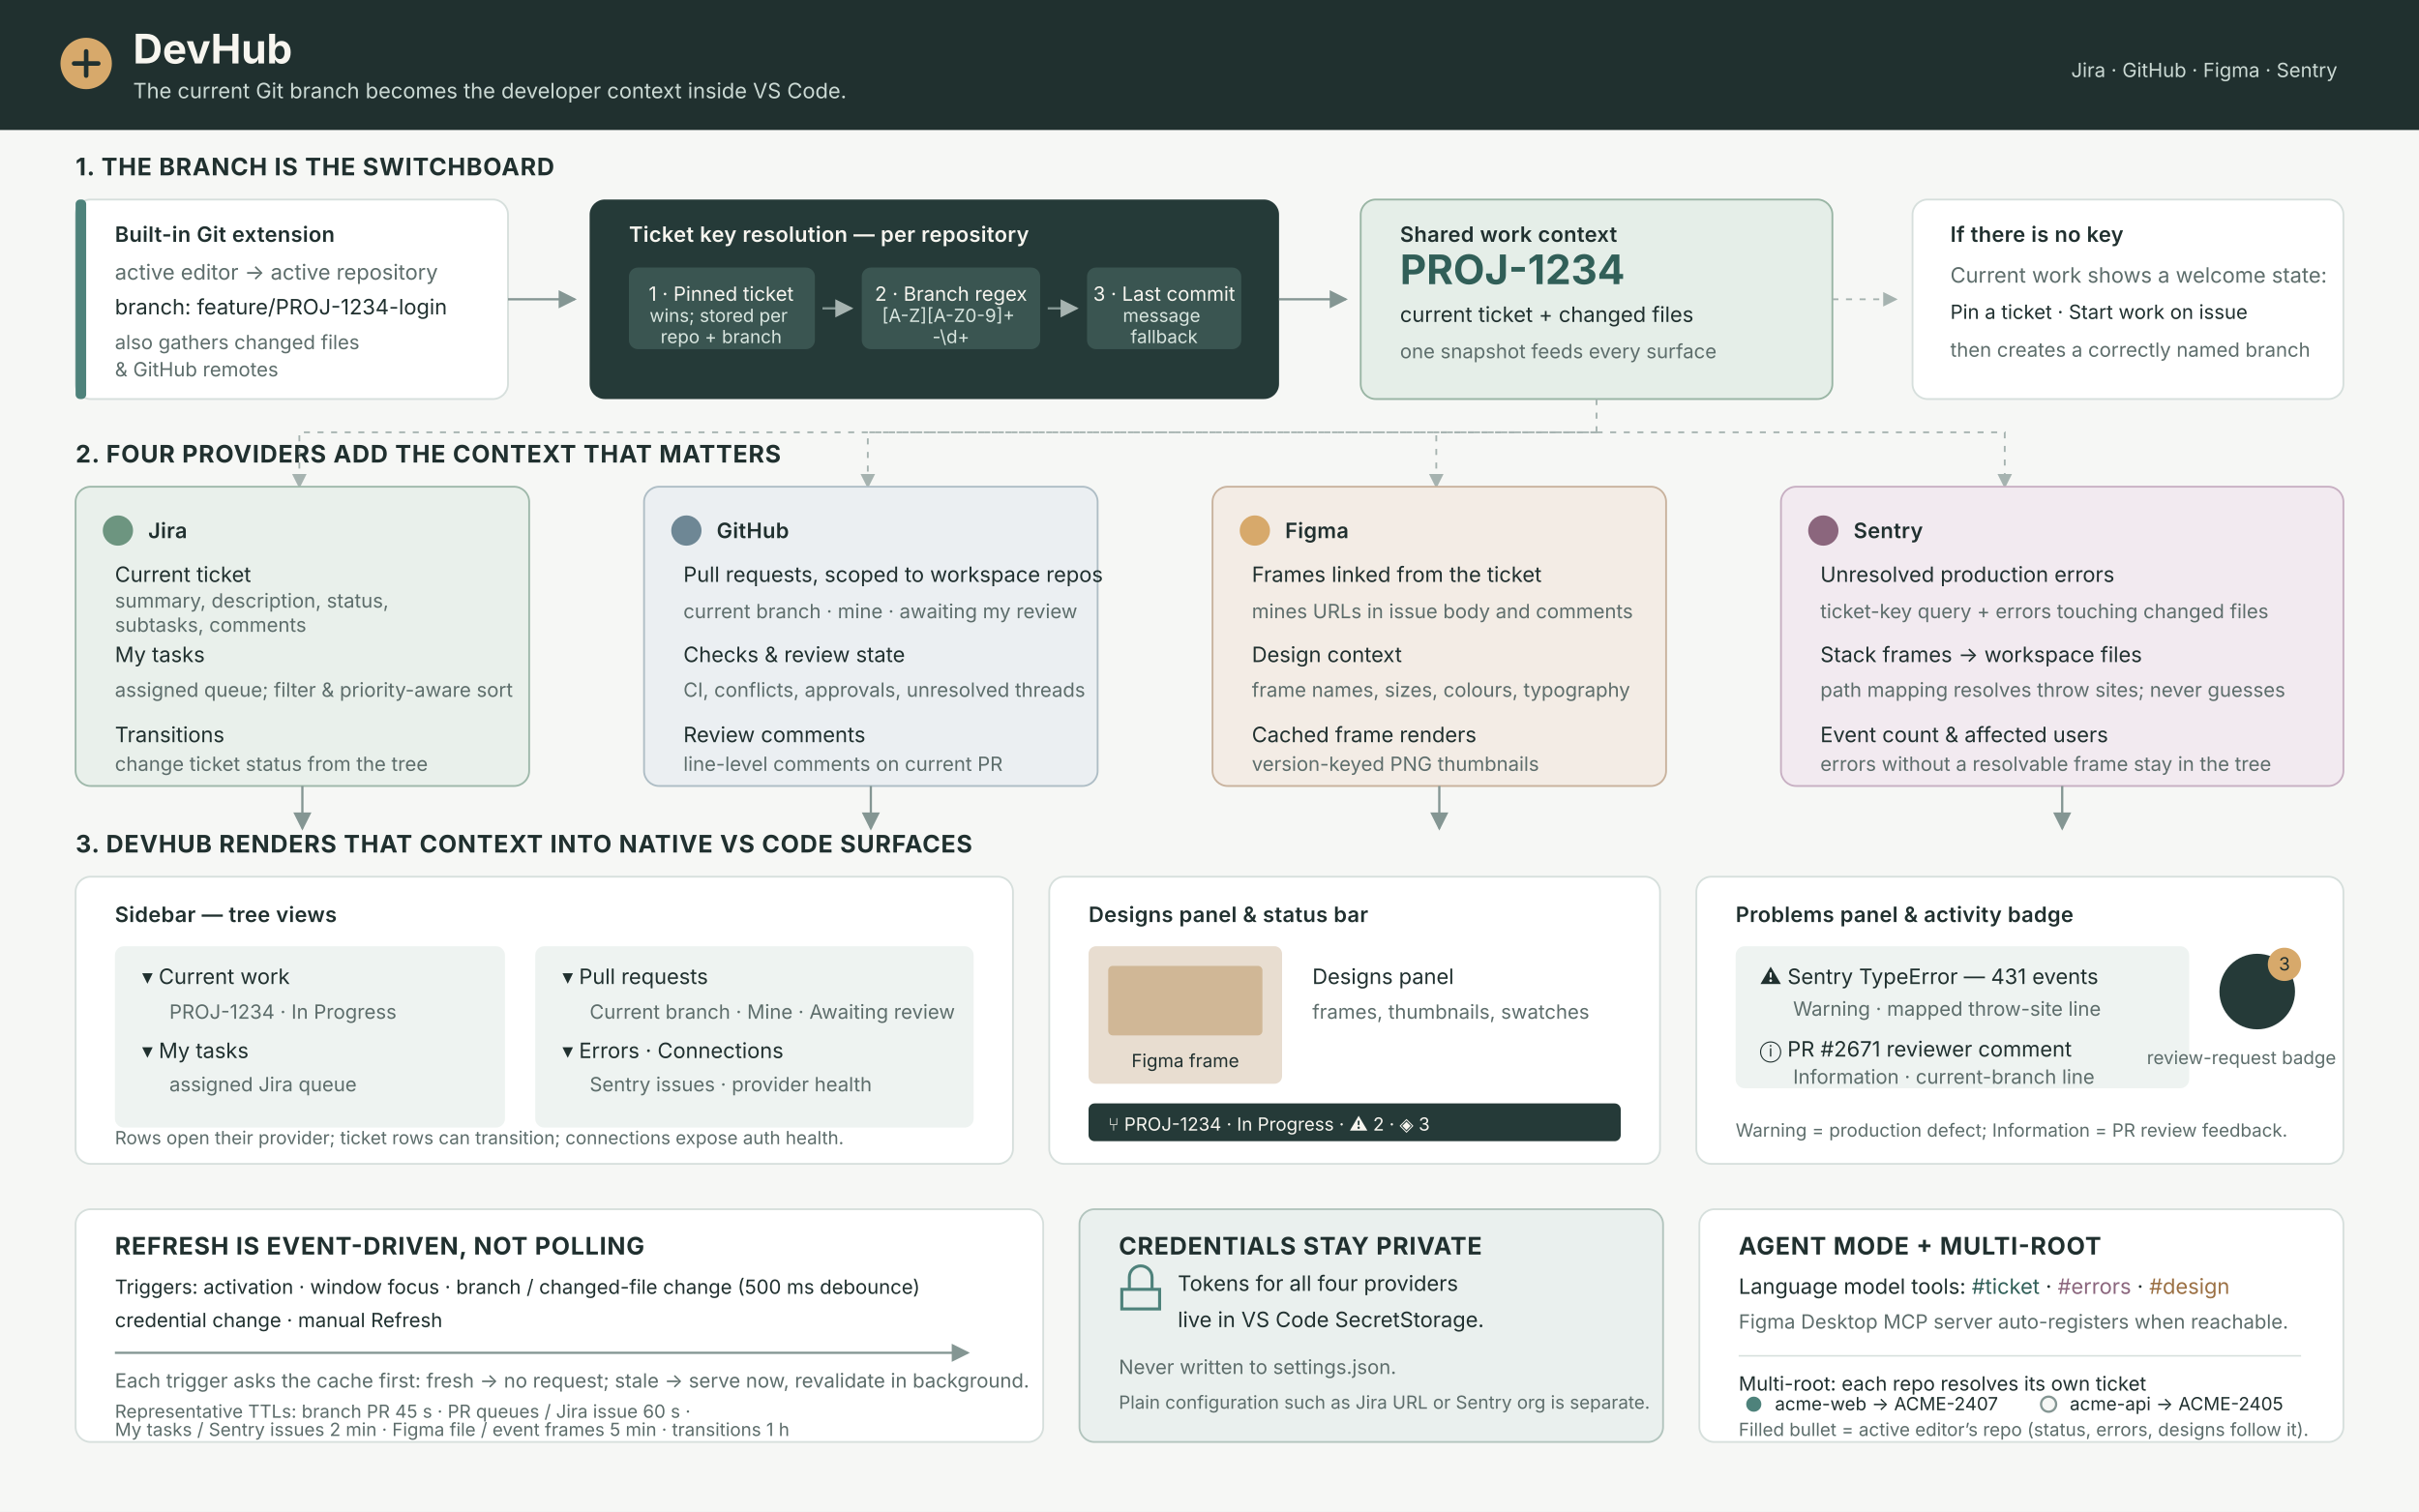
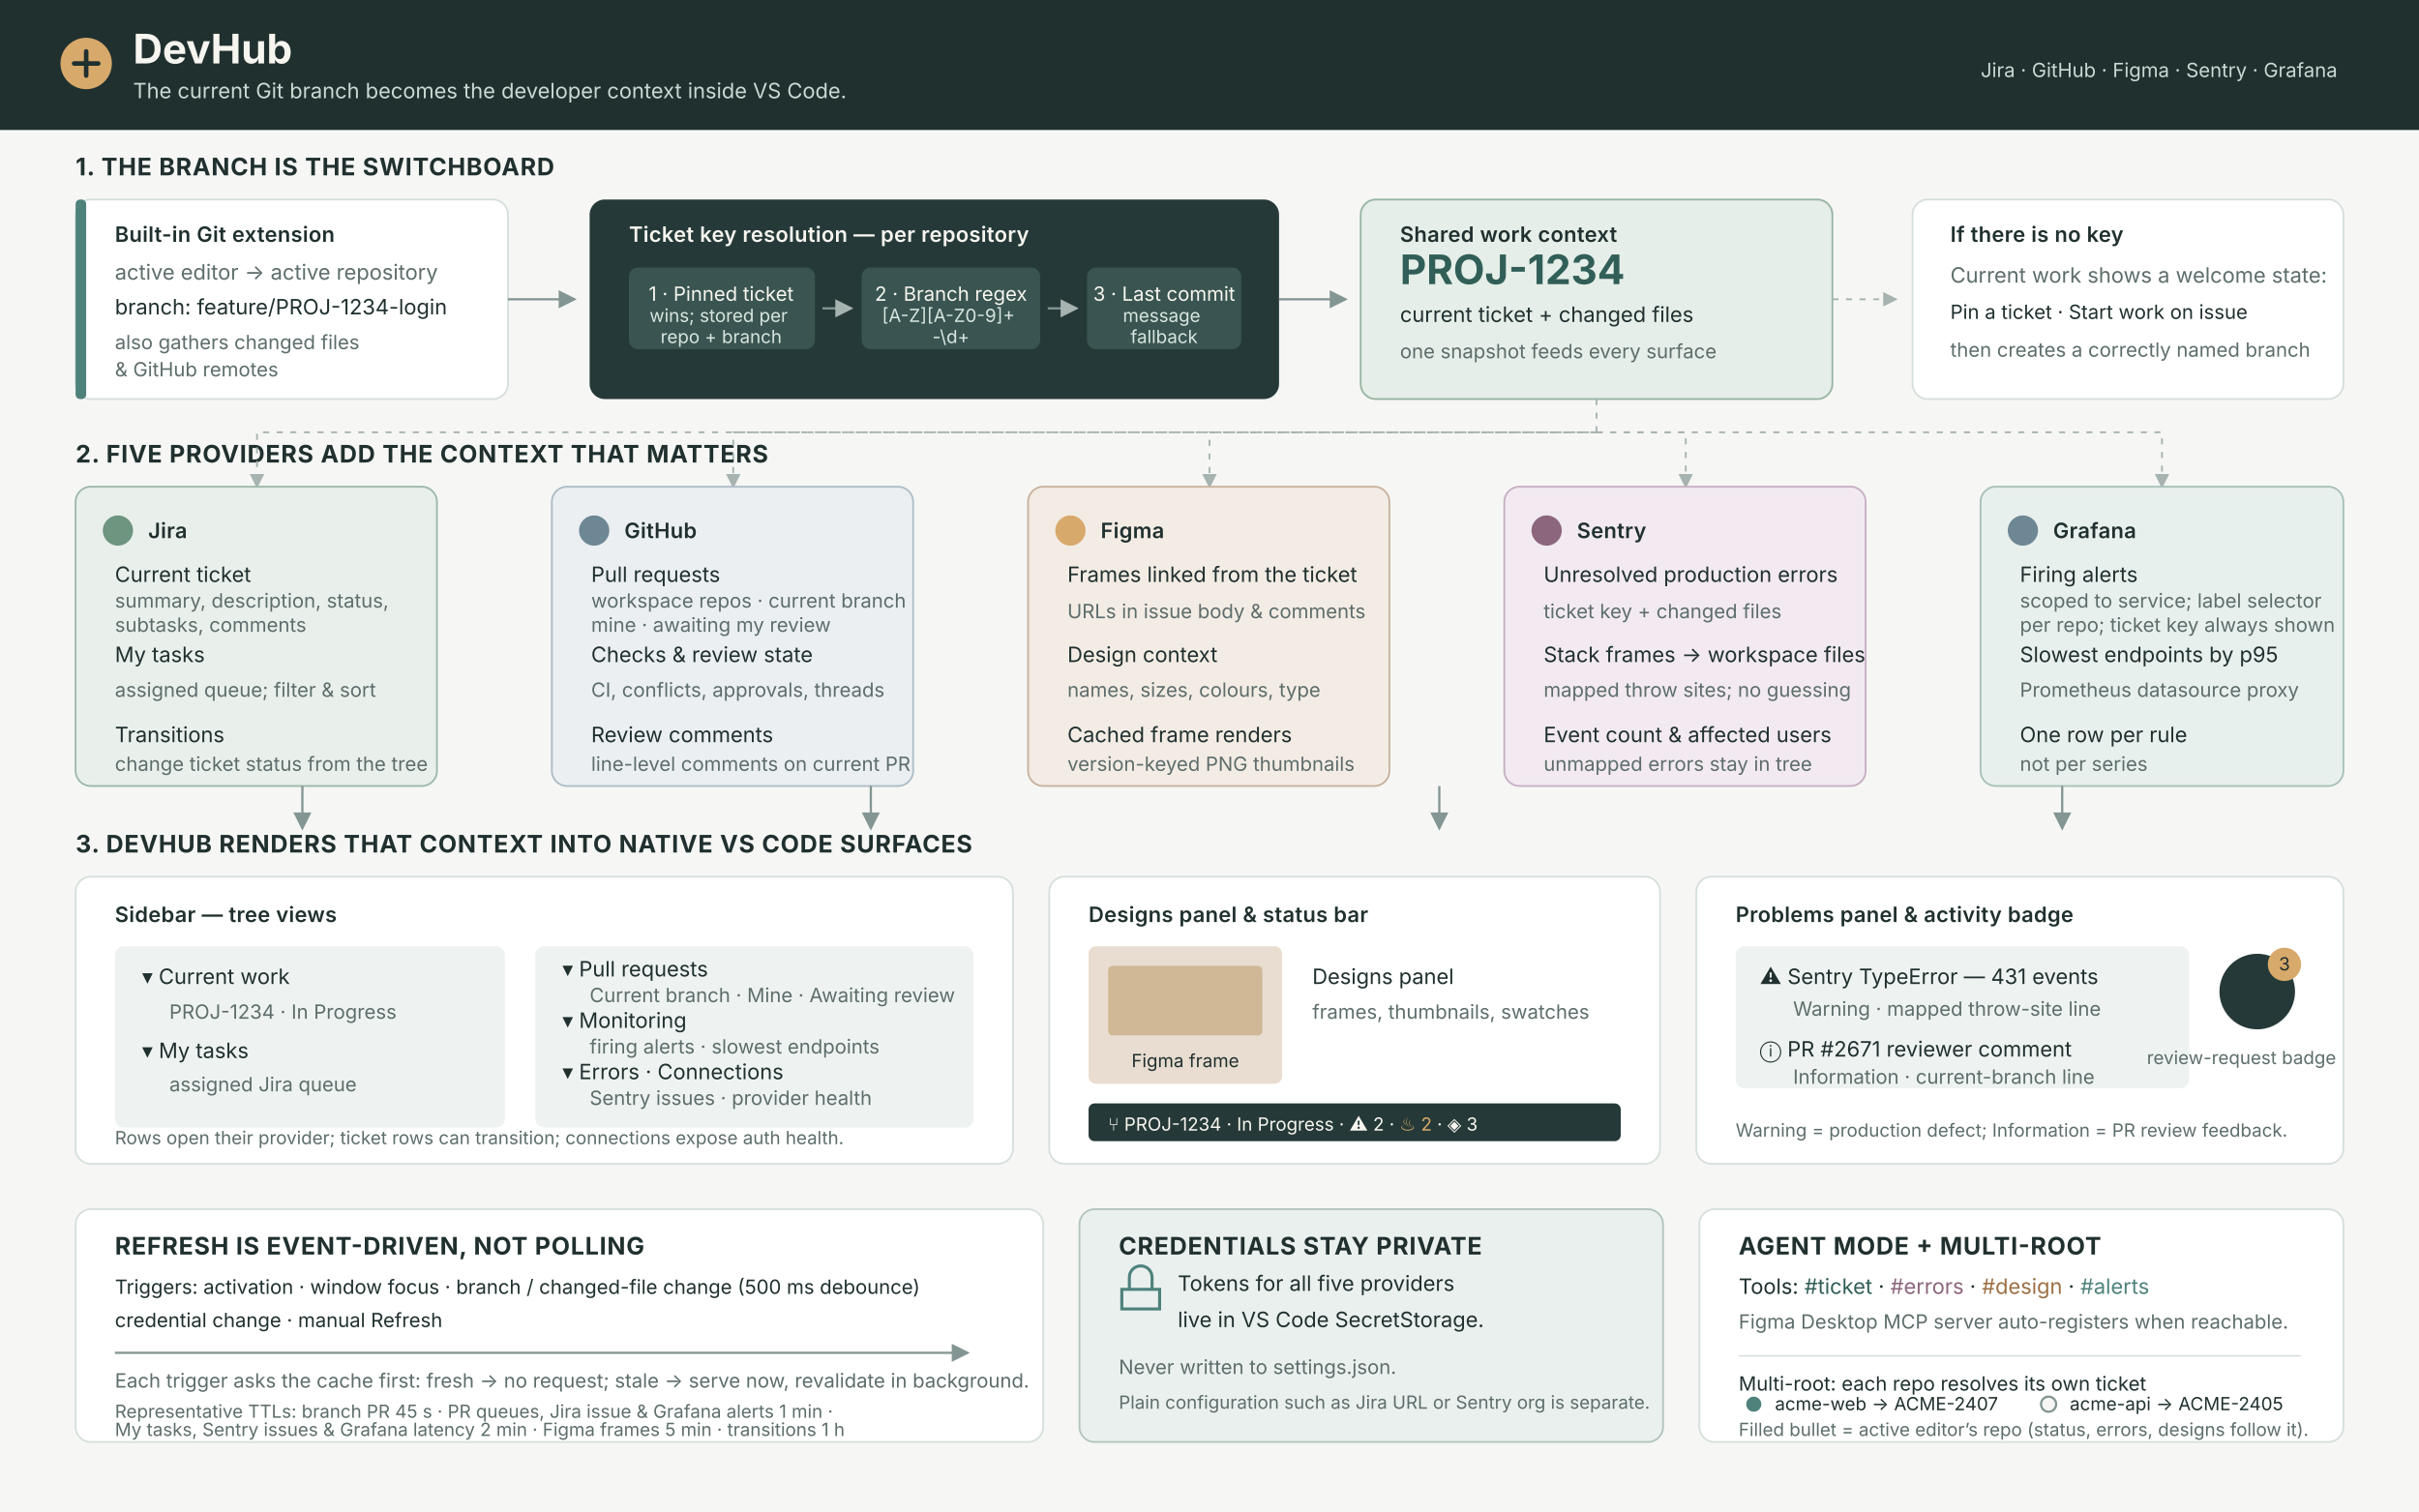
<svg xmlns="http://www.w3.org/2000/svg" viewBox="0 0 1600 1000" width="1600" height="1000" role="img" aria-labelledby="title desc">
  <style>
    .bg { fill: #f6f7f5; }
    .ink { fill: #20302f; }
    .muted { fill: #5d6d6b; }
    .tiny { font: 12px -apple-system, BlinkMacSystemFont, "Segoe UI", sans-serif; }
    .small { font: 13px -apple-system, BlinkMacSystemFont, "Segoe UI", sans-serif; }
    .body { font: 14px -apple-system, BlinkMacSystemFont, "Segoe UI", sans-serif; }
    .label { font: 600 14px -apple-system, BlinkMacSystemFont, "Segoe UI", sans-serif; letter-spacing: .2px; }
    .title { font: 700 27px -apple-system, BlinkMacSystemFont, "Segoe UI", sans-serif; }
    .section { font: 700 16px -apple-system, BlinkMacSystemFont, "Segoe UI", sans-serif; letter-spacing: .5px; }
    .card { fill: #ffffff; stroke: #d6dfdc; stroke-width: 1.2; }
    .dark-card { fill: #253a38; }
    .jira { fill: #e9f0eb; stroke: #9eb8aa; stroke-width: 1.2; }
    .github { fill: #ebeff2; stroke: #aebdc5; stroke-width: 1.2; }
    .figma { fill: #f3ece5; stroke: #c8b29d; stroke-width: 1.2; }
    .sentry { fill: #f2eaf0; stroke: #c7afc2; stroke-width: 1.2; }
+     .grafana { fill: #e8f0ed; stroke: #a8c0b8; stroke-width: 1.2; }
    .line { stroke: #849693; stroke-width: 1.5; fill: none; }
    .dash { stroke: #a6b3b0; stroke-width: 1.2; stroke-dasharray: 4 5; fill: none; }
    .accent { fill: #d7a96b; }
    .teal { fill: #4e827b; }
    .green { fill: #6d9580; }
    .plum { fill: #8b667d; }
    .bluegrey { fill: #6e8795; }
  </style>
  <defs>
    <marker id="arrow" markerWidth="8" markerHeight="8" refX="7" refY="4" orient="auto">
      <path d="M0,0 L8,4 L0,8 Z" fill="#849693" />
    </marker>
    <marker id="arrowSoft" markerWidth="8" markerHeight="8" refX="7" refY="4" orient="auto">
      <path d="M0,0 L8,4 L0,8 Z" fill="#a6b3b0" />
    </marker>
  </defs>
  <rect class="bg" width="1600" height="1000" />
  <rect x="0" y="0" width="1600" height="86" fill="#20302f" />
  <circle cx="57" cy="42" r="17" class="accent" />
  <path d="M49 42h16M57 34v16" stroke="#20302f" stroke-width="3" stroke-linecap="round" />
  <text x="88" y="42" class="title" fill="#f7f5ef">DevHub</text>
  <text x="88" y="65" class="body" fill="#cbd9d4">The current Git branch becomes the developer context inside VS Code.</text>
-   <text x="1546" y="51" text-anchor="end" class="small" fill="#cbd9d4">Jira · GitHub · Figma · Sentry</text>
+   <text x="1546" y="51" text-anchor="end" class="small" fill="#cbd9d4">Jira · GitHub · Figma · Sentry · Grafana</text>
  <text x="50" y="116" class="section ink">1. THE BRANCH IS THE SWITCHBOARD</text>
  <rect x="50" y="132" width="286" height="132" rx="10" class="card" />
  <rect x="50" y="132" width="7" height="132" rx="3" class="teal" />
  <text x="76" y="160" class="label ink">Built-in Git extension</text>
  <text x="76" y="185" class="body muted">active editor → active repository</text>
  <text x="76" y="208" class="body ink">branch: feature/PROJ-1234-login</text>
  <text x="76" y="231" class="small muted">
    <tspan x="76" y="231">also gathers changed files</tspan>
    <tspan x="76" y="249">&amp; GitHub remotes</tspan>
  </text>
  <path d="M336 198 H380" class="line" marker-end="url(#arrow)" />
  <rect x="390" y="132" width="456" height="132" rx="10" class="dark-card" />
  <text x="416" y="160" class="label" fill="#f7f5ef">Ticket key resolution — per repository</text>
  <rect x="416" y="177" width="123" height="54" rx="6" fill="#3a5551" />
  <text x="477" y="199" text-anchor="middle" class="small" fill="#f7f5ef">1 · Pinned ticket</text>
  <text x="477" y="213" text-anchor="middle" class="tiny" fill="#d8e5df">
    <tspan x="477" y="213">wins; stored per</tspan>
    <tspan x="477" y="227">repo + branch</tspan>
  </text>
  <path d="M544 204 H563" class="line" stroke="#cbd9d4" marker-end="url(#arrowSoft)" />
  <rect x="570" y="177" width="118" height="54" rx="6" fill="#3a5551" />
  <text x="629" y="199" text-anchor="middle" class="small" fill="#f7f5ef">2 · Branch regex</text>
  <text x="629" y="213" text-anchor="middle" class="tiny" fill="#d8e5df">
    <tspan x="629" y="213">[A-Z][A-Z0-9]+</tspan>
    <tspan x="629" y="227">-\d+</tspan>
  </text>
  <path d="M693 204 H712" class="line" stroke="#cbd9d4" marker-end="url(#arrowSoft)" />
  <rect x="719" y="177" width="102" height="54" rx="6" fill="#3a5551" />
  <text x="770" y="199" text-anchor="middle" class="small" fill="#f7f5ef">3 · Last commit</text>
  <text x="770" y="213" text-anchor="middle" class="tiny" fill="#d8e5df">
    <tspan x="770" y="213">message</tspan>
    <tspan x="770" y="227">fallback</tspan>
  </text>
  <path d="M846 198 H890" class="line" marker-end="url(#arrow)" />
  <rect x="900" y="132" width="312" height="132" rx="10" fill="#e5eee8" stroke="#99b5a4" stroke-width="1.2" />
  <text x="926" y="160" class="label ink">Shared work context</text>
  <text x="926" y="188" class="title" font-size="24" fill="#315f58">PROJ-1234</text>
  <text x="926" y="213" class="body ink">current ticket + changed files</text>
  <text x="926" y="237" class="small muted">one snapshot feeds every surface</text>
  <path d="M1212 198 H1254" class="dash" marker-end="url(#arrowSoft)" />
  <rect x="1265" y="132" width="285" height="132" rx="10" class="card" />
  <text x="1290" y="160" class="label ink">If there is no key</text>
  <text x="1290" y="187" class="body muted">Current work shows a welcome state:</text>
  <text x="1290" y="211" class="small ink">Pin a ticket · Start work on issue</text>
  <text x="1290" y="236" class="small muted">then creates a correctly named branch</text>
-   <text x="50" y="306" class="section ink">2. FOUR PROVIDERS ADD THE CONTEXT THAT MATTERS</text>
-   <path d="M1056 264 V286 H198 V322" class="dash" marker-end="url(#arrowSoft)" />
-   <path d="M1056 286 H574 V322" class="dash" marker-end="url(#arrowSoft)" />
-   <path d="M1056 286 H950 V322" class="dash" marker-end="url(#arrowSoft)" />
-   <path d="M1056 286 H1326 V322" class="dash" marker-end="url(#arrowSoft)" />
-   <rect x="50" y="322" width="300" height="198" rx="10" class="jira" />
+   <text x="50" y="306" class="section ink">2. FIVE PROVIDERS ADD THE CONTEXT THAT MATTERS</text>
+   <path d="M1056 264 V286 H170 V322" class="dash" marker-end="url(#arrowSoft)" />
+   <path d="M1056 286 H485 V322" class="dash" marker-end="url(#arrowSoft)" />
+   <path d="M1056 286 H800 V322" class="dash" marker-end="url(#arrowSoft)" />
+   <path d="M1056 286 H1115 V322" class="dash" marker-end="url(#arrowSoft)" />
+   <path d="M1056 286 H1430 V322" class="dash" marker-end="url(#arrowSoft)" />
+   <rect x="50" y="322" width="239" height="198" rx="10" class="jira" />
  <circle cx="78" cy="351" r="10" class="green" />
  <text x="98" y="356" class="label ink">Jira</text>
  <text x="76" y="385" class="body ink">Current ticket</text>
  <text x="76" y="402" class="small muted">
    <tspan x="76" y="402">summary, description, status,</tspan>
    <tspan x="76" y="418">subtasks, comments</tspan>
  </text>
  <text x="76" y="438" class="body ink">My tasks</text>
-   <text x="76" y="461" class="small muted">assigned queue; filter &amp; priority-aware sort</text>
+   <text x="76" y="461" class="small muted">assigned queue; filter &amp; sort</text>
  <text x="76" y="491" class="body ink">Transitions</text>
  <text x="76" y="510" class="small muted">change ticket status from the tree</text>
-   <rect x="426" y="322" width="300" height="198" rx="10" class="github" />
-   <circle cx="454" cy="351" r="10" class="bluegrey" />
-   <text x="474" y="356" class="label ink">GitHub</text>
-   <text x="452" y="385" class="body ink">Pull requests, scoped to workspace repos</text>
-   <text x="452" y="409" class="small muted">current branch · mine · awaiting my review</text>
-   <text x="452" y="438" class="body ink">Checks &amp; review state</text>
-   <text x="452" y="461" class="small muted">CI, conflicts, approvals, unresolved threads</text>
-   <text x="452" y="491" class="body ink">Review comments</text>
-   <text x="452" y="510" class="small muted">line-level comments on current PR</text>
-   <rect x="802" y="322" width="300" height="198" rx="10" class="figma" />
-   <circle cx="830" cy="351" r="10" class="accent" />
-   <text x="850" y="356" class="label ink">Figma</text>
-   <text x="828" y="385" class="body ink">Frames linked from the ticket</text>
-   <text x="828" y="409" class="small muted">mines URLs in issue body and comments</text>
-   <text x="828" y="438" class="body ink">Design context</text>
-   <text x="828" y="461" class="small muted">frame names, sizes, colours, typography</text>
-   <text x="828" y="491" class="body ink">Cached frame renders</text>
-   <text x="828" y="510" class="small muted">version-keyed PNG thumbnails</text>
-   <rect x="1178" y="322" width="372" height="198" rx="10" class="sentry" />
-   <circle cx="1206" cy="351" r="10" class="plum" />
-   <text x="1226" y="356" class="label ink">Sentry</text>
-   <text x="1204" y="385" class="body ink">Unresolved production errors</text>
-   <text x="1204" y="409" class="small muted">ticket-key query + errors touching changed files</text>
-   <text x="1204" y="438" class="body ink">Stack frames → workspace files</text>
-   <text x="1204" y="461" class="small muted">path mapping resolves throw sites; never guesses</text>
-   <text x="1204" y="491" class="body ink">Event count &amp; affected users</text>
-   <text x="1204" y="510" class="small muted">errors without a resolvable frame stay in the tree</text>
+   <rect x="365" y="322" width="239" height="198" rx="10" class="github" />
+   <circle cx="393" cy="351" r="10" class="bluegrey" />
+   <text x="413" y="356" class="label ink">GitHub</text>
+   <text x="391" y="385" class="body ink">Pull requests</text>
+   <text x="391" y="402" class="small muted">
+     <tspan x="391" y="402">workspace repos · current branch</tspan>
+     <tspan x="391" y="418">mine · awaiting my review</tspan>
+   </text>
+   <text x="391" y="438" class="body ink">Checks &amp; review state</text>
+   <text x="391" y="461" class="small muted">CI, conflicts, approvals, threads</text>
+   <text x="391" y="491" class="body ink">Review comments</text>
+   <text x="391" y="510" class="small muted">line-level comments on current PR</text>
+   <rect x="680" y="322" width="239" height="198" rx="10" class="figma" />
+   <circle cx="708" cy="351" r="10" class="accent" />
+   <text x="728" y="356" class="label ink">Figma</text>
+   <text x="706" y="385" class="body ink">Frames linked from the ticket</text>
+   <text x="706" y="409" class="small muted">URLs in issue body &amp; comments</text>
+   <text x="706" y="438" class="body ink">Design context</text>
+   <text x="706" y="461" class="small muted">names, sizes, colours, type</text>
+   <text x="706" y="491" class="body ink">Cached frame renders</text>
+   <text x="706" y="510" class="small muted">version-keyed PNG thumbnails</text>
+   <rect x="995" y="322" width="239" height="198" rx="10" class="sentry" />
+   <circle cx="1023" cy="351" r="10" class="plum" />
+   <text x="1043" y="356" class="label ink">Sentry</text>
+   <text x="1021" y="385" class="body ink">Unresolved production errors</text>
+   <text x="1021" y="409" class="small muted">ticket key + changed files</text>
+   <text x="1021" y="438" class="body ink">Stack frames → workspace files</text>
+   <text x="1021" y="461" class="small muted">mapped throw sites; no guessing</text>
+   <text x="1021" y="491" class="body ink">Event count &amp; affected users</text>
+   <text x="1021" y="510" class="small muted">unmapped errors stay in tree</text>
+   <rect x="1310" y="322" width="240" height="198" rx="10" class="grafana" />
+   <circle cx="1338" cy="351" r="10" class="bluegrey" />
+   <text x="1358" y="356" class="label ink">Grafana</text>
+   <text x="1336" y="385" class="body ink">Firing alerts</text>
+   <text x="1336" y="402" class="small muted">
+     <tspan x="1336" y="402">scoped to service; label selector</tspan>
+     <tspan x="1336" y="418">per repo; ticket key always shown</tspan>
+   </text>
+   <text x="1336" y="438" class="body ink">Slowest endpoints by p95</text>
+   <text x="1336" y="461" class="small muted">Prometheus datasource proxy</text>
+   <text x="1336" y="491" class="body ink">One row per rule</text>
+   <text x="1336" y="510" class="small muted">not per series</text>
  <text x="50" y="564" class="section ink">3. DEVHUB RENDERS THAT CONTEXT INTO NATIVE VS CODE SURFACES</text>
  <path d="M200 520 V548" class="line" marker-end="url(#arrow)" />
  <path d="M576 520 V548" class="line" marker-end="url(#arrow)" />
  <path d="M952 520 V548" class="line" marker-end="url(#arrow)" />
  <path d="M1364 520 V548" class="line" marker-end="url(#arrow)" />
  <rect x="50" y="580" width="620" height="190" rx="10" class="card" />
  <text x="76" y="610" class="label ink">Sidebar — tree views</text>
  <rect x="76" y="626" width="258" height="120" rx="6" fill="#eef3f1" />
  <text x="94" y="651" class="body ink">▾ Current work</text>
  <text x="112" y="674" class="small muted">PROJ-1234 · In Progress</text>
  <text x="94" y="700" class="body ink">▾ My tasks</text>
  <text x="112" y="722" class="small muted">assigned Jira queue</text>
  <rect x="354" y="626" width="290" height="120" rx="6" fill="#eef3f1" />
-   <text x="372" y="651" class="body ink">▾ Pull requests</text>
-   <text x="390" y="674" class="small muted">Current branch · Mine · Awaiting review</text>
-   <text x="372" y="700" class="body ink">▾ Errors · Connections</text>
-   <text x="390" y="722" class="small muted">Sentry issues · provider health</text>
+   <text x="372" y="646" class="body ink">▾ Pull requests</text>
+   <text x="390" y="663" class="small muted">Current branch · Mine · Awaiting review</text>
+   <text x="372" y="680" class="body ink">▾ Monitoring</text>
+   <text x="390" y="697" class="small muted">firing alerts · slowest endpoints</text>
+   <text x="372" y="714" class="body ink">▾ Errors · Connections</text>
+   <text x="390" y="731" class="small muted">Sentry issues · provider health</text>
  <text x="76" y="757" class="tiny muted">Rows open their provider; ticket rows can transition; connections expose auth health.</text>
  <rect x="694" y="580" width="404" height="190" rx="10" class="card" />
  <text x="720" y="610" class="label ink">Designs panel &amp; status bar</text>
  <rect x="720" y="626" width="128" height="91" rx="5" fill="#e8ddd0" />
  <rect x="733" y="639" width="102" height="46" rx="3" fill="#d0b796" />
  <text x="784" y="706" text-anchor="middle" class="tiny ink">Figma frame</text>
  <text x="868" y="651" class="body ink">Designs panel</text>
  <text x="868" y="674" class="small muted">frames, thumbnails, swatches</text>
  <rect x="720" y="730" width="352" height="25" rx="4" fill="#253a38" />
-   <text x="733" y="748" class="tiny" fill="#f7f5ef">⑂ PROJ-1234 · In Progress · ⚠ 2 · ◈ 3</text>
+   <text x="733" y="748" class="tiny" fill="#f7f5ef">⑂ PROJ-1234 · In Progress · ⚠ 2 · <tspan fill="#d7a96b">♨ 2</tspan> · ◈ 3</text>
  <rect x="1122" y="580" width="428" height="190" rx="10" class="card" />
  <text x="1148" y="610" class="label ink">Problems panel &amp; activity badge</text>
  <rect x="1148" y="626" width="300" height="94" rx="6" fill="#eef3f1" />
  <text x="1164" y="651" class="body ink">⚠ Sentry  TypeError — 431 events</text>
  <text x="1186" y="672" class="small muted">Warning · mapped throw-site line</text>
  <text x="1164" y="699" class="body ink">ⓘ PR #2671  reviewer comment</text>
  <text x="1186" y="717" class="small muted">Information · current-branch line</text>
  <circle cx="1493" cy="656" r="25" class="dark-card" />
  <circle cx="1511" cy="638" r="11" class="accent" />
  <text x="1511" y="642" text-anchor="middle" class="tiny ink">3</text>
  <text x="1420" y="704" class="tiny muted">review-request badge</text>
  <text x="1148" y="752" class="tiny muted">Warning = production defect; Information = PR review feedback.</text>
  <rect x="50" y="800" width="640" height="154" rx="10" class="card" />
  <text x="76" y="830" class="section ink">REFRESH IS EVENT-DRIVEN, NOT POLLING</text>
  <text x="76" y="856" class="small ink">Triggers: activation · window focus · branch / changed-file change (500 ms debounce)</text>
  <text x="76" y="878" class="small ink">credential change · manual Refresh</text>
  <path d="M76 895 H640" class="line" marker-end="url(#arrow)" />
  <text x="76" y="918" class="small muted">Each trigger asks the cache first: fresh → no request; stale → serve now, revalidate in background.</text>
-   <text x="76" y="938" class="tiny muted">Representative TTLs: branch PR 45 s · PR queues / Jira issue 60 s ·</text>
-   <text x="76" y="950" class="tiny muted">My tasks / Sentry issues 2 min · Figma file / event frames 5 min · transitions 1 h</text>
+   <text x="76" y="938" class="tiny muted">Representative TTLs: branch PR 45 s · PR queues, Jira issue &amp; Grafana alerts 1 min ·</text>
+   <text x="76" y="950" class="tiny muted">My tasks, Sentry issues &amp; Grafana latency 2 min · Figma frames 5 min · transitions 1 h</text>
  <rect x="714" y="800" width="386" height="154" rx="10" fill="#eaf0ee" stroke="#b2c4bd" stroke-width="1.2" />
  <text x="740" y="830" class="section ink">CREDENTIALS STAY PRIVATE</text>
  <path d="M742 853 h25 v13 h-25z M747 853 v-8 a7 7 0 0 1 15 0 v8" fill="none" stroke="#4e827b" stroke-width="2" />
-   <text x="779" y="854" class="body ink">Tokens for all four providers</text>
+   <text x="779" y="854" class="body ink">Tokens for all five providers</text>
  <text x="779" y="878" class="body ink">live in VS Code SecretStorage.</text>
  <text x="740" y="909" class="small muted">Never written to settings.json.</text>
  <text x="740" y="932" class="tiny muted">Plain configuration such as Jira URL or Sentry org is separate.</text>
  <rect x="1124" y="800" width="426" height="154" rx="10" class="card" />
  <text x="1150" y="830" class="section ink">AGENT MODE + MULTI-ROOT</text>
-   <text x="1150" y="856" class="body ink">Language model tools: <tspan fill="#315f58">#ticket</tspan> · <tspan fill="#8b667d">#errors</tspan> · <tspan fill="#9b7044">#design</tspan>
+   <text x="1150" y="856" class="body ink">Tools: <tspan fill="#315f58">#ticket</tspan> · <tspan fill="#8b667d">#errors</tspan> · <tspan fill="#9b7044">#design</tspan> · <tspan fill="#4e827b">#alerts</tspan>
  </text>
  <text x="1150" y="879" class="small muted">Figma Desktop MCP server auto-registers when reachable.</text>
  <path d="M1150 897 H1522" stroke="#d6dfdc" stroke-width="1" />
  <text x="1150" y="920" class="small ink">Multi-root: each repo resolves its own ticket</text>
  <circle cx="1160" cy="929" r="5" class="teal" />
  <text x="1174" y="933" class="tiny ink">acme-web → ACME-2407</text>
  <circle cx="1355" cy="929" r="5" fill="#f6f7f5" stroke="#849693" stroke-width="1.5" />
  <text x="1369" y="933" class="tiny ink">acme-api → ACME-2405</text>
  <text x="1150" y="950" class="tiny muted">Filled bullet = active editor’s repo (status, errors, designs follow it).</text>
</svg>
